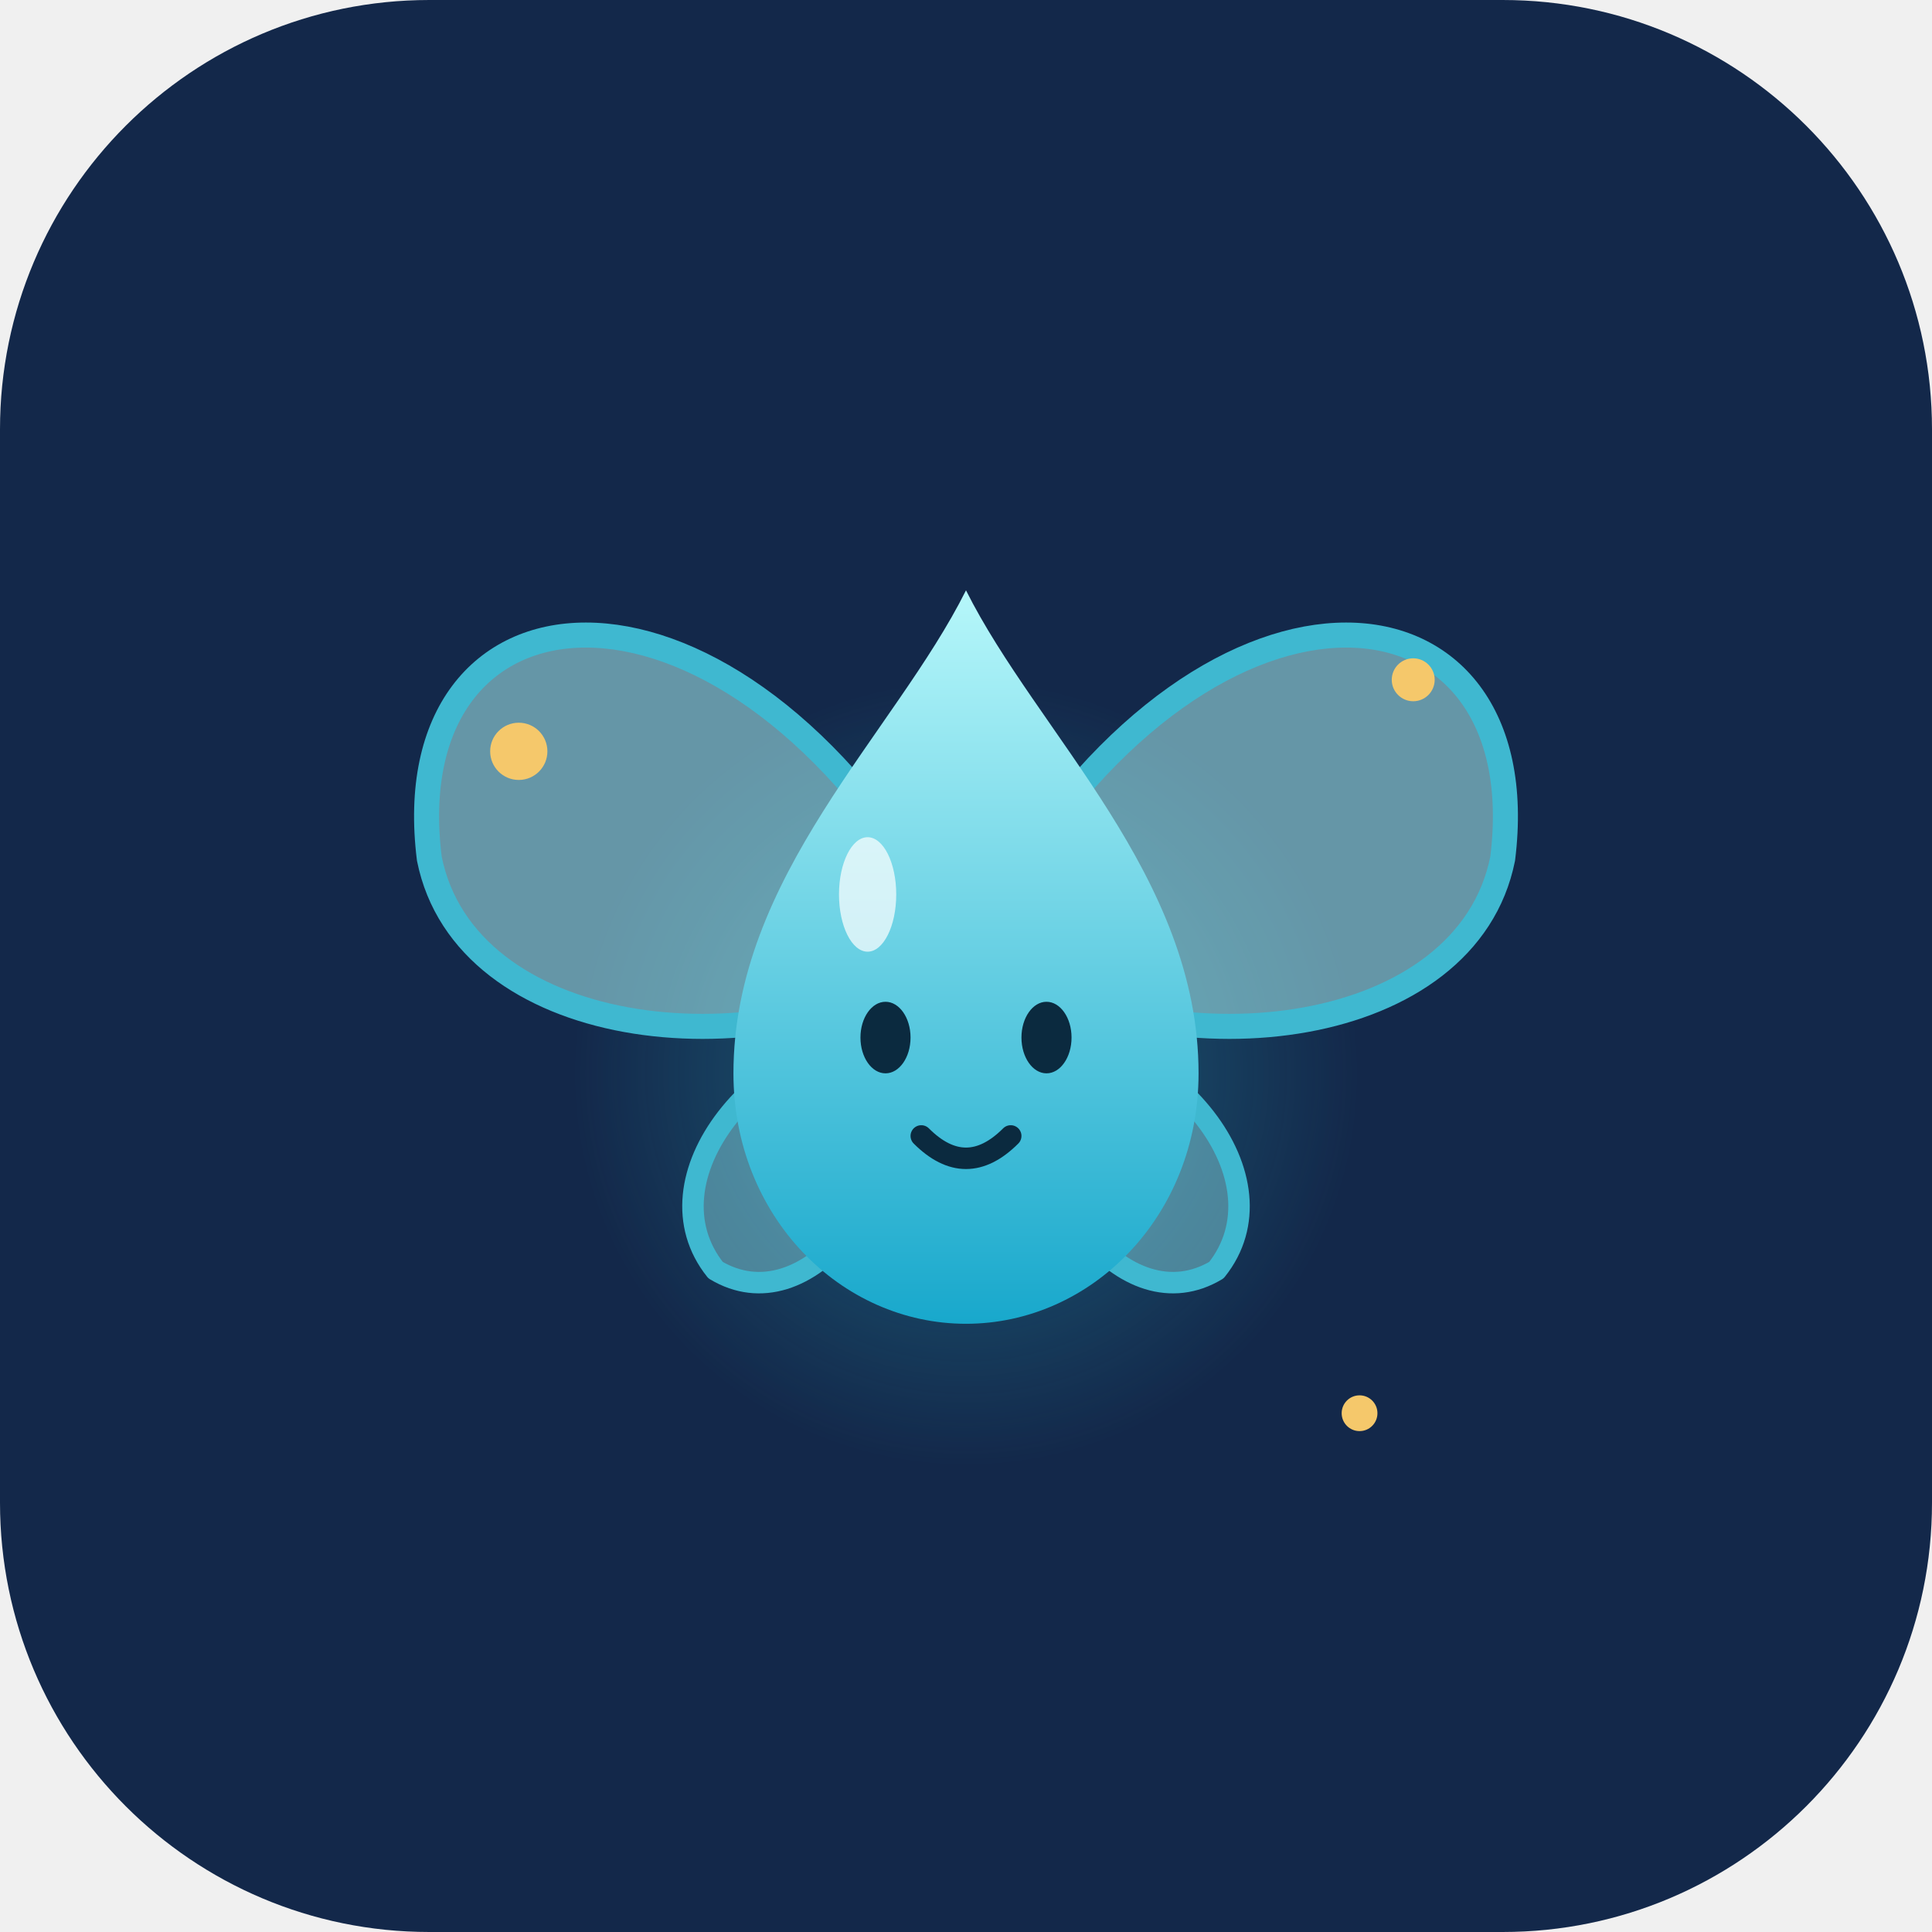
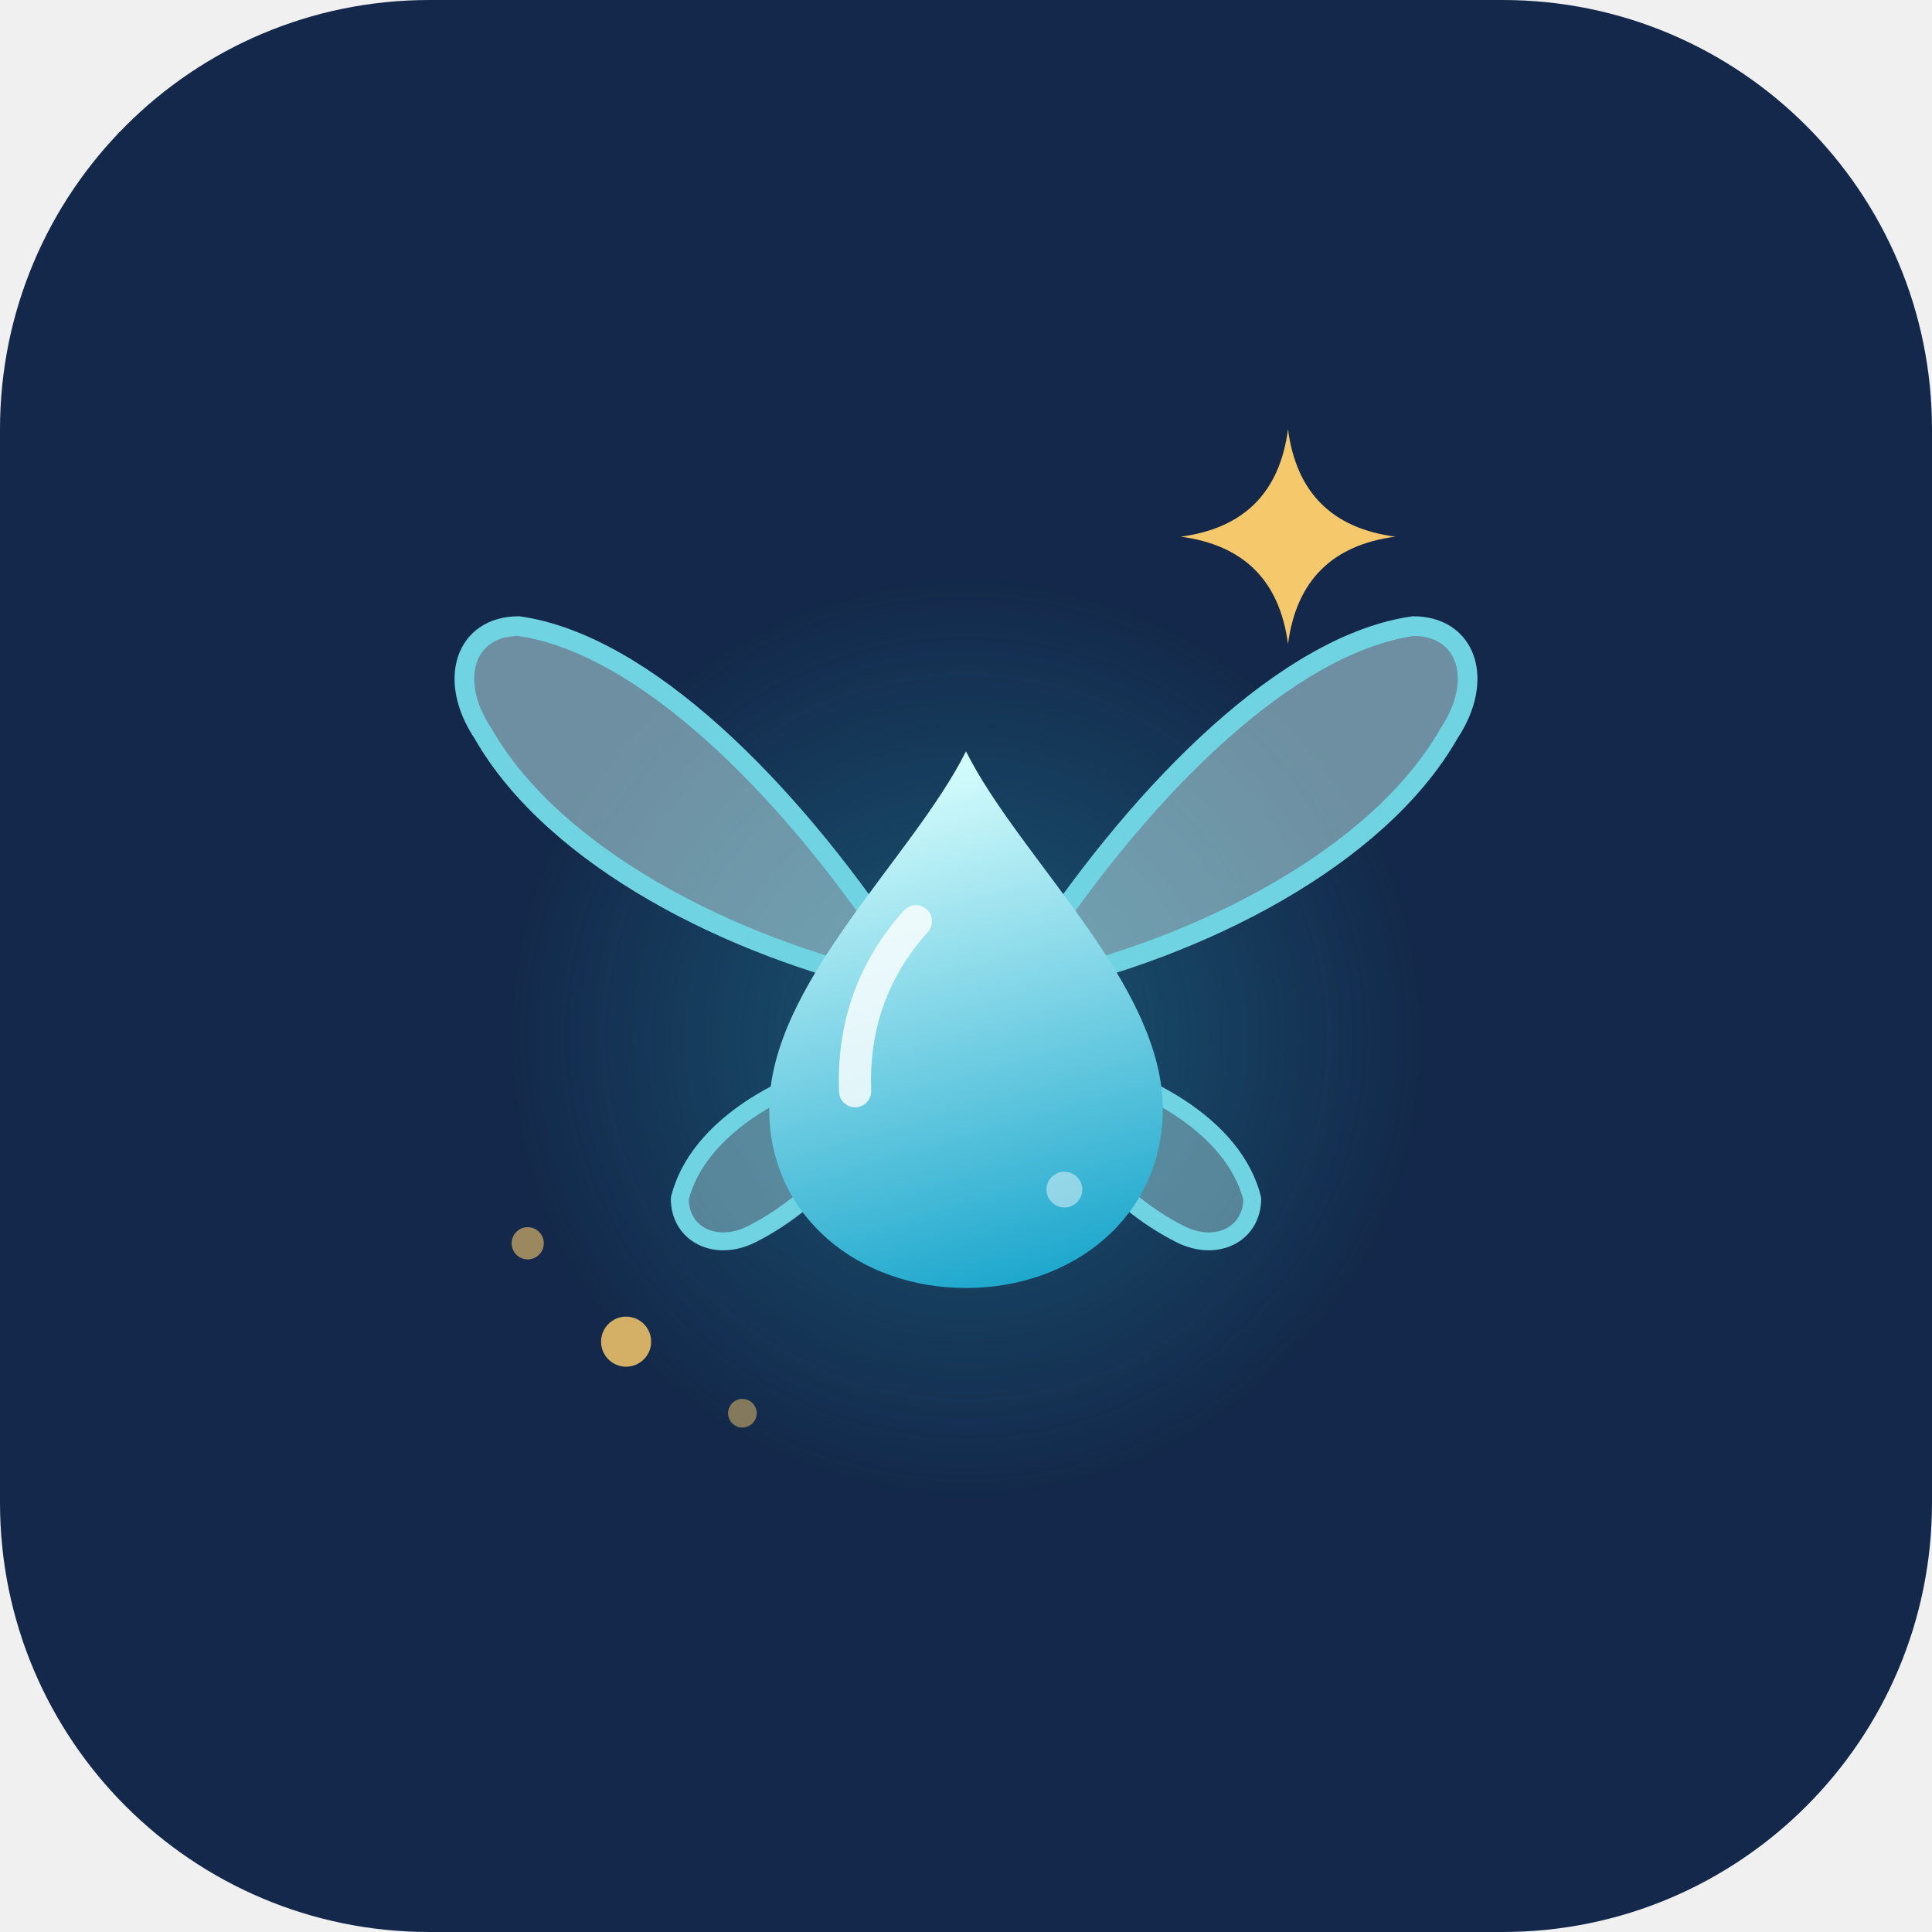
<svg xmlns="http://www.w3.org/2000/svg" viewBox="0 0 108 108" role="img" aria-label="Flit">
  <defs>
-     <radialGradient id="fglow" cx="54" cy="60" r="22" gradientUnits="userSpaceOnUse">
-       <stop offset="0" stop-color="#2ED8E6" stop-opacity=".33" />
+     <radialGradient id="fglow" cx="54" cy="58" r="26" gradientUnits="userSpaceOnUse">
+       <stop offset="0" stop-color="#2ED8E6" stop-opacity=".27" />
      <stop offset="1" stop-color="#2ED8E6" stop-opacity="0" />
    </radialGradient>
-     <linearGradient id="fbody" x1="54" y1="33" x2="54" y2="74" gradientUnits="userSpaceOnUse">
-       <stop offset="0" stop-color="#B6F7FA" />
-       <stop offset="1" stop-color="#18A8CC" />
+     <linearGradient id="fbody" x1="50" y1="44" x2="58" y2="72" gradientUnits="userSpaceOnUse">
+       <stop offset="0" stop-color="#D2FBFC" />
+       <stop offset="1" stop-color="#1AA6CC" />
    </linearGradient>
  </defs>
  <rect width="108" height="108" rx="24" fill="#13284A" />
-   <circle cx="54" cy="60" r="22" fill="url(#fglow)" />
-   <g stroke="#3FB8D0" stroke-linejoin="round">
-     <path d="M52,50 C40,30 22,32 24,48 C26,58 42,60 52,54 Z" fill="#A8F0F4" fill-opacity=".55" stroke-width="1.4" />
-     <path d="M56,50 C68,30 86,32 84,48 C82,58 66,60 56,54 Z" fill="#A8F0F4" fill-opacity=".55" stroke-width="1.4" />
-     <path d="M51,57 C42,58 36,66 40,71 C45,74 51,67 51,57 Z" fill="#8FE6EE" fill-opacity=".45" stroke-width="1.2" />
-     <path d="M57,57 C66,58 72,66 68,71 C63,74 57,67 57,57 Z" fill="#8FE6EE" fill-opacity=".45" stroke-width="1.2" />
+   <circle cx="54" cy="58" r="26" fill="url(#fglow)" />
+   <g stroke="#6FD3E2" stroke-linejoin="round">
+     <path d="M50,53 C44,44 36,36 29,35 C26,35 25,38 27,41 C31,48 41,53 50,55 Z" fill="#C8F6F8" fill-opacity=".5" stroke-width="1.1" />
+     <path d="M58,53 C64,44 72,36 79,35 C82,35 83,38 81,41 C77,48 67,53 58,55 Z" fill="#C8F6F8" fill-opacity=".5" stroke-width="1.1" />
+     <path d="M50,59 C44,60 39,63 38,67 C38,69 40,70 42,69 C46,67 49,63 50,60 Z" fill="#B4EEF3" fill-opacity=".42" stroke-width="1" />
+     <path d="M58,59 C64,60 69,63 70,67 C70,69 68,70 66,69 C62,67 59,63 58,60 Z" fill="#B4EEF3" fill-opacity=".42" stroke-width="1" />
  </g>
-   <path fill="url(#fbody)" d="M54,33 C58,41 67,49 67,60 C67,68 61,74 54,74 C47,74 41,68 41,60 C41,49 50,41 54,33 Z" />
-   <ellipse cx="49.5" cy="58" rx="1.4" ry="2" fill="#0B2A3F" />
-   <ellipse cx="58.5" cy="58" rx="1.4" ry="2" fill="#0B2A3F" />
-   <path d="M51.5,63.5 Q54,66 56.5,63.5" fill="none" stroke="#0B2A3F" stroke-width="1.2" stroke-linecap="round" />
-   <ellipse cx="48.5" cy="50" rx="1.6" ry="3.2" fill="#fff" fill-opacity=".7" />
-   <circle cx="29" cy="42" r="1.6" fill="#F5C86B" />
-   <circle cx="79" cy="38" r="1.2" fill="#F5C86B" />
-   <circle cx="76" cy="79" r="1" fill="#F5C86B" />
+   <path fill="url(#fbody)" d="M54,42 C57,48 65,55 65,62 C65,68 60,72 54,72 C48,72 43,68 43,62 C43,55 51,48 54,42 Z" />
+   <path d="M47.8,61 Q47.6,55.5 51.2,51.5" fill="none" stroke="#fff" stroke-opacity=".8" stroke-width="1.8" stroke-linecap="round" />
+   <circle cx="59.5" cy="66.5" r="1" fill="#fff" fill-opacity=".45" />
+   <path d="M72,24 Q72.7,29.3 78,30 Q72.7,30.7 72,36 Q71.3,30.7 66,30 Q71.3,29.3 72,24 Z" fill="#F5C86B" />
+   <circle cx="35" cy="75" r="1.4" fill="#F5C86B" fill-opacity=".85" />
+   <circle cx="29.5" cy="69.5" r=".9" fill="#F5C86B" fill-opacity=".6" />
+   <circle cx="41.5" cy="79" r=".8" fill="#F5C86B" fill-opacity=".5" />
</svg>
